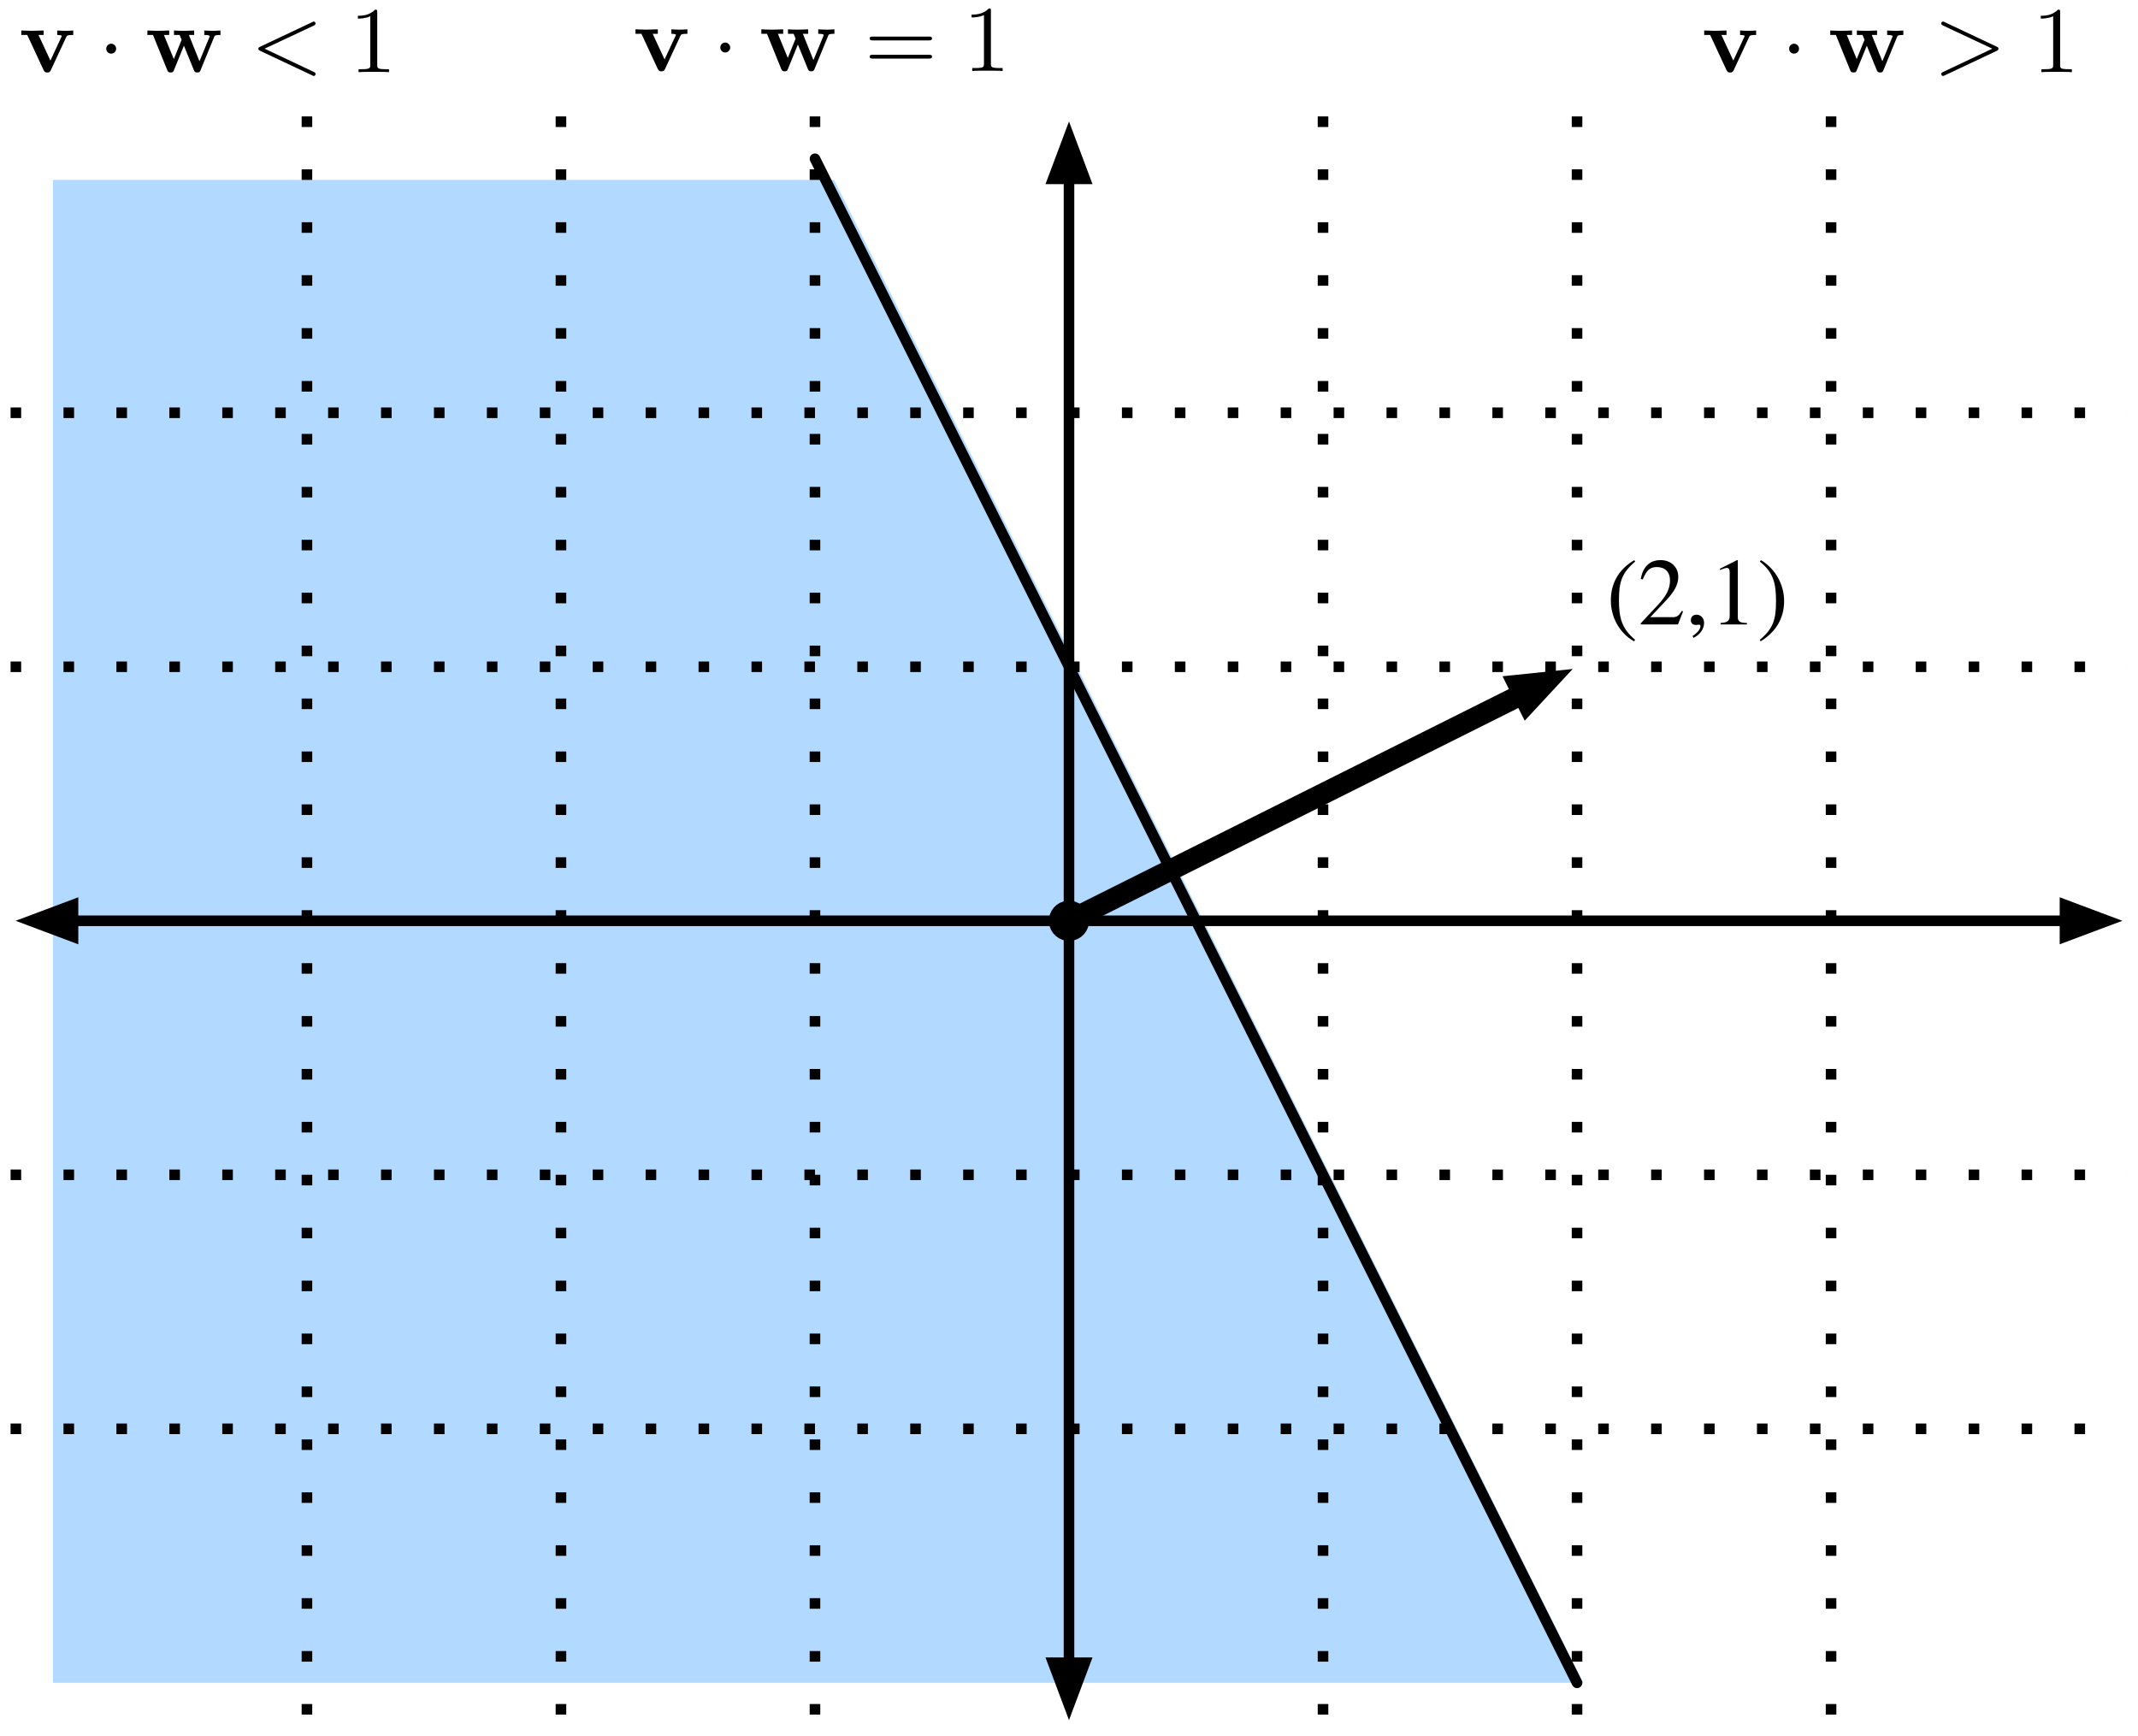
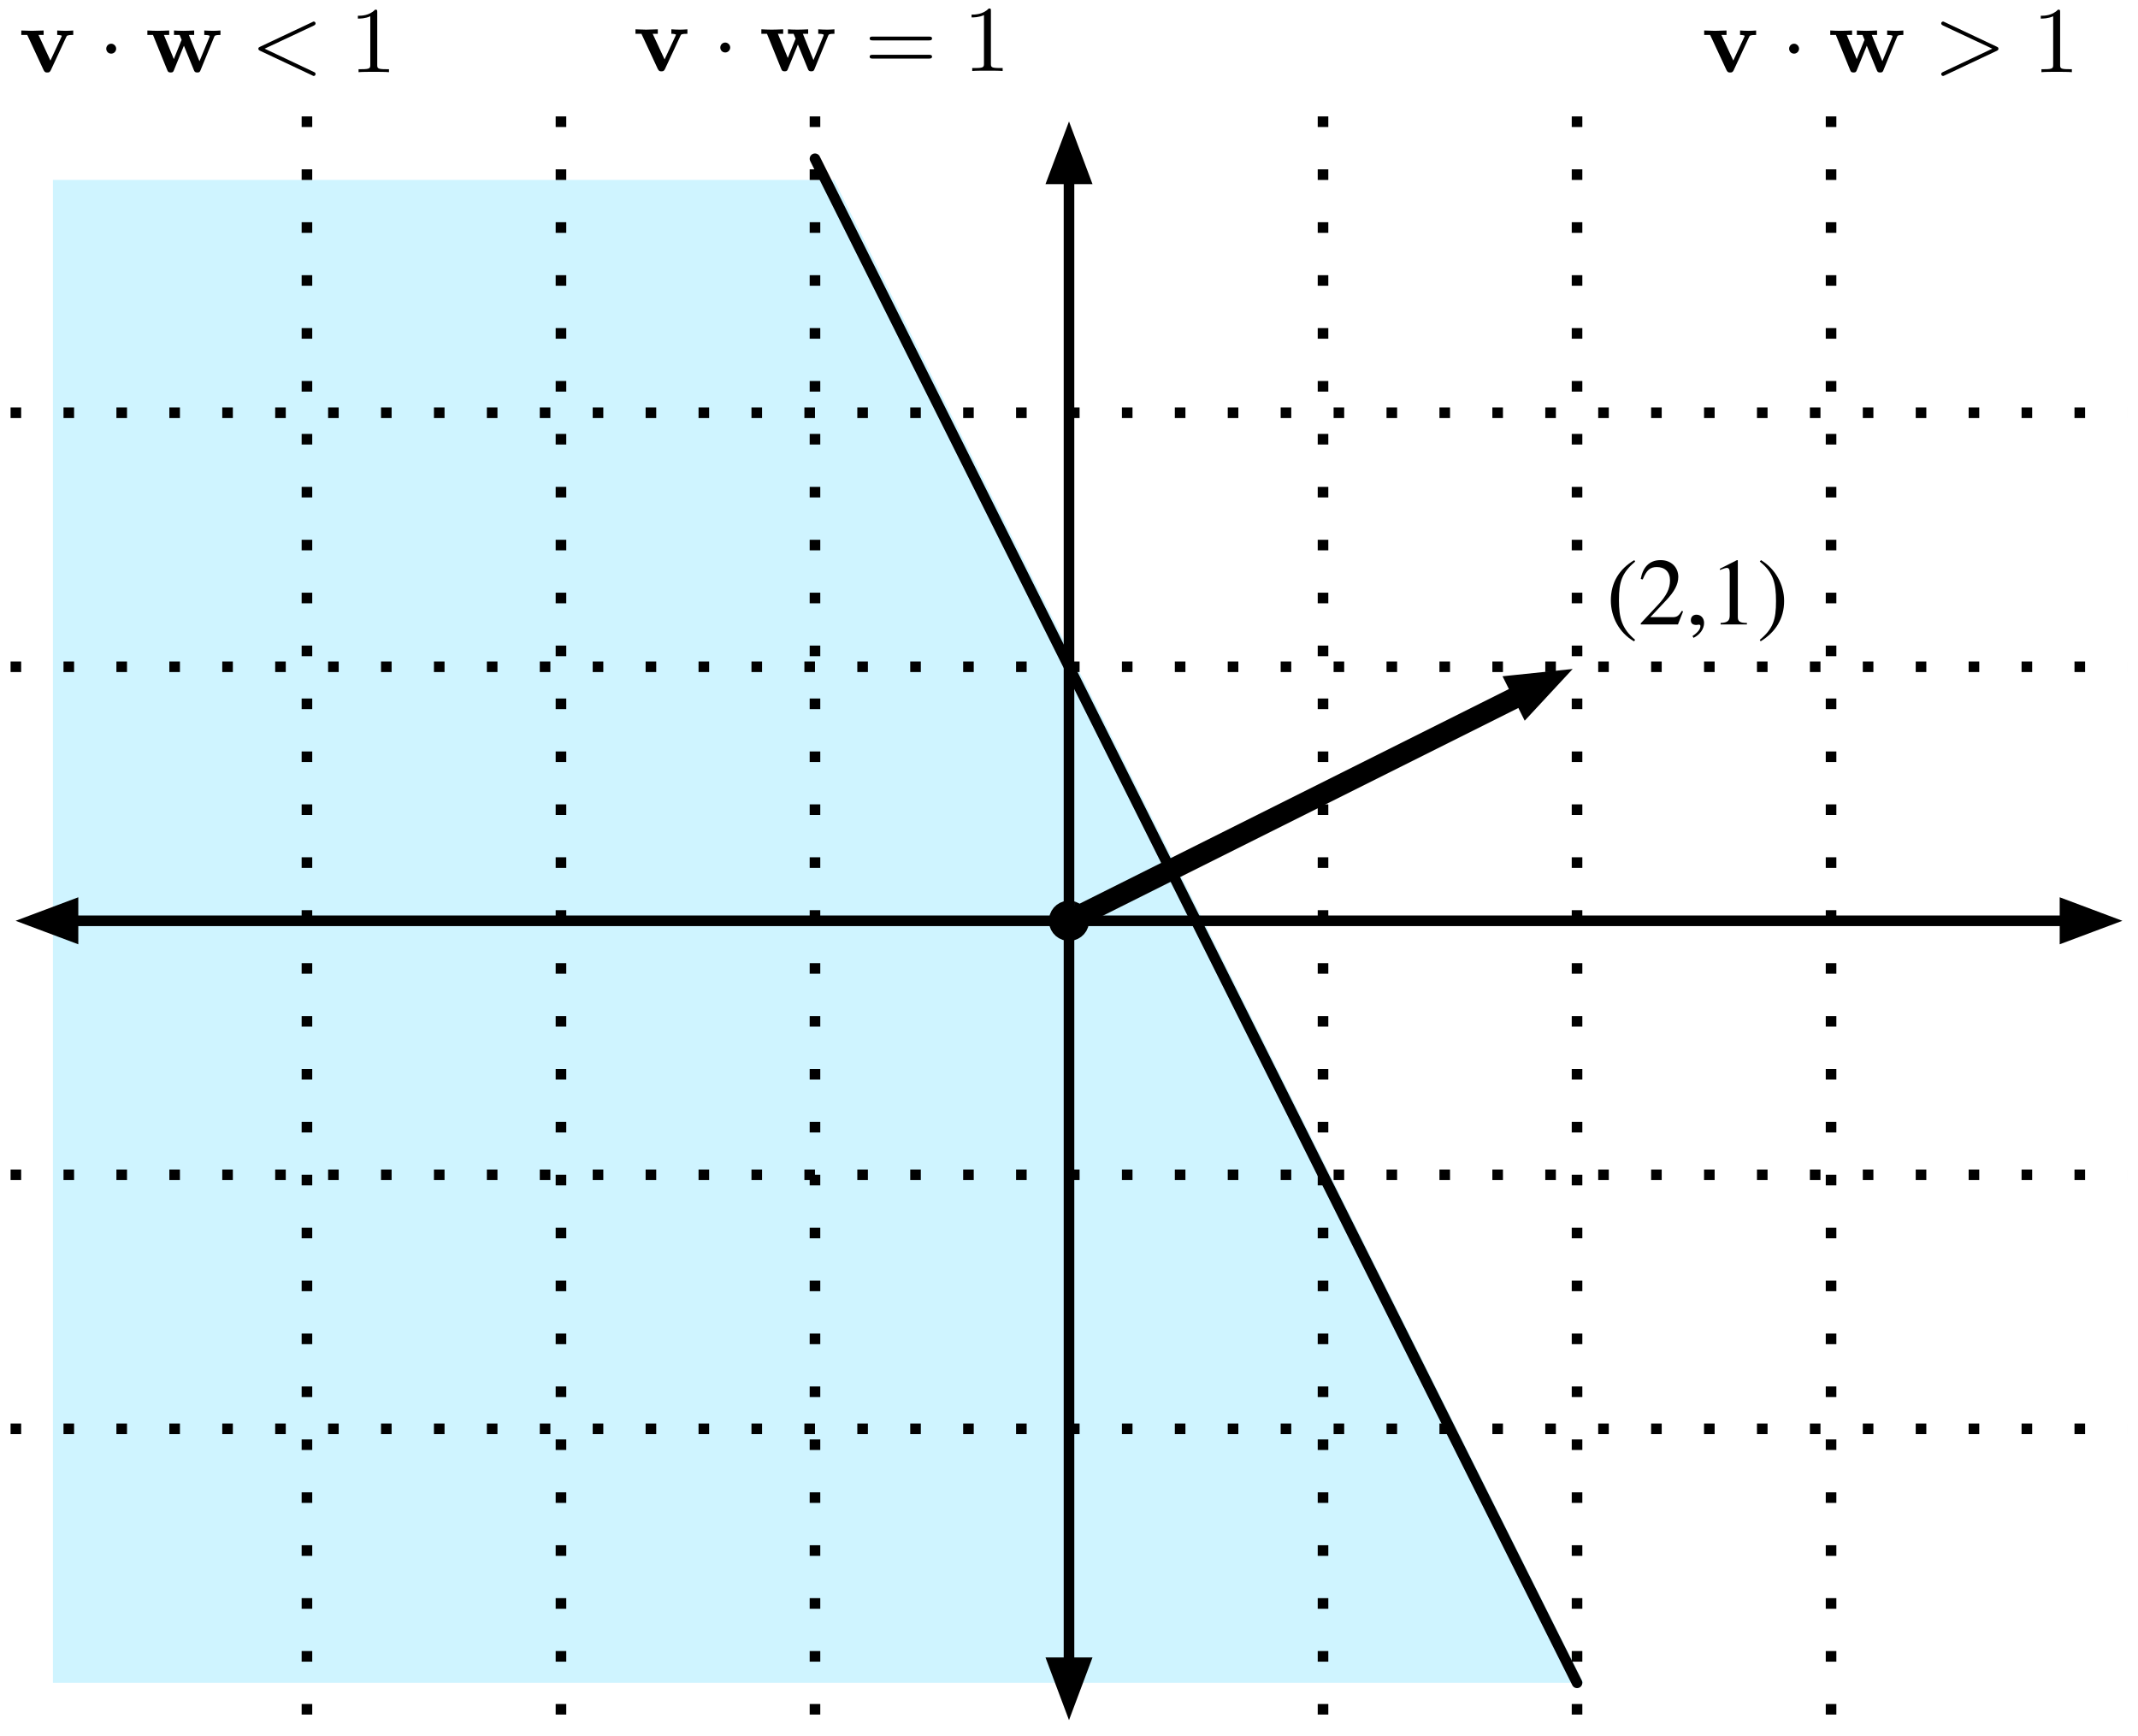
<svg xmlns="http://www.w3.org/2000/svg" xmlns:xlink="http://www.w3.org/1999/xlink" width="202pt" height="164pt" viewBox="0 0 202 164" version="1.1">
  <defs>
    <g>
      <symbol overflow="visible" id="glyph0-0">
        <path style="stroke:none;" d="" />
      </symbol>
      <symbol overflow="visible" id="glyph0-1">
        <path style="stroke:none;" d="M 2.734 1.453 C 1.469 0.391 1.203 -0.625 1.203 -2.297 C 1.203 -4.031 1.484 -4.875 2.734 -5.938 L 2.656 -6.078 C 1.219 -5.234 0.438 -3.938 0.438 -2.266 C 0.438 -0.734 1.203 0.781 2.625 1.594 Z M 2.734 1.453 " />
      </symbol>
      <symbol overflow="visible" id="glyph0-2">
        <path style="stroke:none;" d="M 4.266 -1.234 L 4.141 -1.281 C 3.844 -0.781 3.656 -0.688 3.281 -0.688 L 1.172 -0.688 L 2.656 -2.266 C 3.453 -3.109 3.812 -3.781 3.812 -4.5 C 3.812 -5.391 3.156 -6.078 2.141 -6.078 C 1.031 -6.078 0.453 -5.344 0.266 -4.297 L 0.453 -4.25 C 0.812 -5.125 1.141 -5.422 1.781 -5.422 C 2.547 -5.422 3.031 -4.969 3.031 -4.156 C 3.031 -3.391 2.703 -2.703 1.859 -1.812 L 0.266 -0.109 L 0.266 0 L 3.781 0 Z M 4.266 -1.234 " />
      </symbol>
      <symbol overflow="visible" id="glyph0-3">
        <path style="stroke:none;" d="M 0.75 1.266 C 1.375 0.969 1.75 0.406 1.75 -0.141 C 1.75 -0.609 1.438 -0.922 1.031 -0.922 C 0.719 -0.922 0.5 -0.719 0.5 -0.406 C 0.5 -0.094 0.688 0.047 1.016 0.047 C 1.109 0.047 1.203 0.016 1.281 0.016 C 1.344 0.016 1.406 0.078 1.406 0.141 C 1.406 0.438 1.156 0.766 0.656 1.094 Z M 0.75 1.266 " />
      </symbol>
      <symbol overflow="visible" id="glyph0-4">
        <path style="stroke:none;" d="M 3.547 0 L 3.547 -0.141 C 2.875 -0.141 2.688 -0.297 2.688 -0.688 L 2.688 -6.062 L 2.609 -6.078 L 1 -5.266 L 1 -5.141 L 1.234 -5.234 C 1.406 -5.297 1.562 -5.344 1.641 -5.344 C 1.844 -5.344 1.922 -5.203 1.922 -4.891 L 1.922 -0.859 C 1.922 -0.359 1.734 -0.172 1.062 -0.141 L 1.062 0 Z M 3.547 0 " />
      </symbol>
      <symbol overflow="visible" id="glyph0-5">
        <path style="stroke:none;" d="M 0.266 -5.938 C 1.562 -4.906 1.797 -3.875 1.797 -2.203 C 1.797 -0.453 1.531 0.391 0.266 1.453 L 0.344 1.594 C 1.766 0.719 2.562 -0.562 2.562 -2.219 C 2.562 -3.75 1.75 -5.25 0.375 -6.078 Z M 0.266 -5.938 " />
      </symbol>
      <symbol overflow="visible" id="glyph1-0">
        <path style="stroke:none;" d="" />
      </symbol>
      <symbol overflow="visible" id="glyph1-1">
        <path style="stroke:none;" d="M 4.484 -3.328 C 4.531 -3.453 4.578 -3.516 5.141 -3.516 L 5.141 -3.938 C 4.922 -3.922 4.656 -3.906 4.438 -3.906 C 4.219 -3.906 3.812 -3.922 3.625 -3.938 L 3.625 -3.516 C 3.797 -3.516 4.062 -3.484 4.062 -3.422 C 4.062 -3.406 4.047 -3.391 4.016 -3.312 L 2.984 -1.094 L 1.859 -3.516 L 2.344 -3.516 L 2.344 -3.938 C 2.047 -3.922 1.25 -3.906 1.234 -3.906 C 1 -3.906 0.594 -3.922 0.234 -3.938 L 0.234 -3.516 L 0.797 -3.516 L 2.344 -0.188 C 2.453 0.031 2.562 0.031 2.688 0.031 C 2.828 0.031 2.922 0.016 3.016 -0.172 Z M 4.484 -3.328 " />
      </symbol>
      <symbol overflow="visible" id="glyph1-2">
        <path style="stroke:none;" d="M 6.531 -3.328 C 6.578 -3.453 6.609 -3.516 7.125 -3.516 L 7.125 -3.938 C 6.922 -3.922 6.656 -3.906 6.453 -3.906 C 6.203 -3.906 5.797 -3.922 5.594 -3.938 L 5.594 -3.516 C 5.672 -3.516 6.109 -3.516 6.109 -3.406 C 6.109 -3.391 6.094 -3.328 6.078 -3.297 L 5.141 -1.031 L 4.141 -3.516 L 4.641 -3.516 L 4.641 -3.938 C 4.344 -3.922 3.891 -3.906 3.625 -3.906 C 3.25 -3.906 2.875 -3.922 2.734 -3.938 L 2.734 -3.516 L 3.266 -3.516 C 3.453 -3.078 3.453 -3.062 3.453 -3.047 C 3.453 -3.016 3.422 -2.953 3.406 -2.938 L 2.719 -1.234 L 1.781 -3.516 L 2.281 -3.516 L 2.281 -3.938 C 1.906 -3.922 1.547 -3.906 1.188 -3.906 C 0.906 -3.906 0.516 -3.922 0.219 -3.938 L 0.219 -3.516 L 0.75 -3.516 L 2.094 -0.203 C 2.156 -0.047 2.203 0.031 2.422 0.031 C 2.641 0.031 2.672 -0.047 2.734 -0.203 L 3.672 -2.5 L 4.609 -0.203 C 4.672 -0.047 4.719 0.031 4.938 0.031 C 5.156 0.031 5.188 -0.047 5.25 -0.203 Z M 6.531 -3.328 " />
      </symbol>
      <symbol overflow="visible" id="glyph2-0">
        <path style="stroke:none;" d="" />
      </symbol>
      <symbol overflow="visible" id="glyph2-1">
        <path style="stroke:none;" d="M 1.703 -2.219 C 1.703 -2.469 1.484 -2.688 1.234 -2.688 C 0.969 -2.688 0.766 -2.469 0.766 -2.219 C 0.766 -1.953 0.969 -1.75 1.234 -1.75 C 1.484 -1.75 1.703 -1.953 1.703 -2.219 Z M 1.703 -2.219 " />
      </symbol>
      <symbol overflow="visible" id="glyph3-0">
        <path style="stroke:none;" d="" />
      </symbol>
      <symbol overflow="visible" id="glyph3-1">
        <path style="stroke:none;" d="M 6.094 -2.891 C 6.219 -2.891 6.391 -2.891 6.391 -3.078 C 6.391 -3.25 6.219 -3.25 6.094 -3.25 L 0.781 -3.25 C 0.672 -3.25 0.5 -3.25 0.5 -3.078 C 0.5 -2.891 0.672 -2.891 0.797 -2.891 Z M 6.094 -1.172 C 6.219 -1.172 6.391 -1.172 6.391 -1.359 C 6.391 -1.531 6.219 -1.531 6.094 -1.531 L 0.797 -1.531 C 0.672 -1.531 0.5 -1.531 0.5 -1.359 C 0.5 -1.172 0.672 -1.172 0.781 -1.172 Z M 6.094 -1.172 " />
      </symbol>
      <symbol overflow="visible" id="glyph3-2">
        <path style="stroke:none;" d="M 2.609 -5.672 C 2.609 -5.875 2.609 -5.906 2.406 -5.906 C 1.859 -5.328 1.078 -5.328 0.781 -5.328 L 0.781 -5.062 C 0.969 -5.062 1.484 -5.062 1.953 -5.281 L 1.953 -0.703 C 1.953 -0.375 1.922 -0.281 1.125 -0.281 L 0.844 -0.281 L 0.844 0 C 1.156 -0.031 1.922 -0.031 2.281 -0.031 C 2.625 -0.031 3.406 -0.031 3.719 0 L 3.719 -0.281 L 3.422 -0.281 C 2.625 -0.281 2.609 -0.375 2.609 -0.703 Z M 2.609 -5.672 " />
      </symbol>
      <symbol overflow="visible" id="glyph4-0">
        <path style="stroke:none;" d="" />
      </symbol>
      <symbol overflow="visible" id="glyph4-1">
        <path style="stroke:none;" d="M 4.484 -3.328 C 4.531 -3.453 4.578 -3.516 5.141 -3.516 L 5.141 -3.938 C 4.922 -3.922 4.656 -3.906 4.438 -3.906 C 4.219 -3.906 3.812 -3.922 3.625 -3.938 L 3.625 -3.516 C 3.797 -3.516 4.062 -3.484 4.062 -3.422 C 4.062 -3.406 4.047 -3.391 4.016 -3.312 L 2.984 -1.094 L 1.859 -3.516 L 2.344 -3.516 L 2.344 -3.938 C 2.047 -3.922 1.25 -3.906 1.234 -3.906 C 1 -3.906 0.594 -3.922 0.234 -3.938 L 0.234 -3.516 L 0.797 -3.516 L 2.344 -0.188 C 2.453 0.031 2.562 0.031 2.688 0.031 C 2.828 0.031 2.922 0.016 3.016 -0.172 Z M 4.484 -3.328 " />
      </symbol>
      <symbol overflow="visible" id="glyph4-2">
        <path style="stroke:none;" d="M 6.531 -3.328 C 6.578 -3.453 6.609 -3.516 7.125 -3.516 L 7.125 -3.938 C 6.922 -3.922 6.656 -3.906 6.453 -3.906 C 6.203 -3.906 5.797 -3.922 5.594 -3.938 L 5.594 -3.516 C 5.672 -3.516 6.109 -3.516 6.109 -3.406 C 6.109 -3.391 6.094 -3.328 6.078 -3.297 L 5.141 -1.031 L 4.141 -3.516 L 4.641 -3.516 L 4.641 -3.938 C 4.344 -3.922 3.891 -3.906 3.625 -3.906 C 3.25 -3.906 2.875 -3.922 2.734 -3.938 L 2.734 -3.516 L 3.266 -3.516 C 3.453 -3.078 3.453 -3.062 3.453 -3.047 C 3.453 -3.016 3.422 -2.953 3.406 -2.938 L 2.719 -1.234 L 1.781 -3.516 L 2.281 -3.516 L 2.281 -3.938 C 1.906 -3.922 1.547 -3.906 1.188 -3.906 C 0.906 -3.906 0.516 -3.922 0.219 -3.938 L 0.219 -3.516 L 0.75 -3.516 L 2.094 -0.203 C 2.156 -0.047 2.203 0.031 2.422 0.031 C 2.641 0.031 2.672 -0.047 2.734 -0.203 L 3.672 -2.5 L 4.609 -0.203 C 4.672 -0.047 4.719 0.031 4.938 0.031 C 5.156 0.031 5.188 -0.047 5.25 -0.203 Z M 6.531 -3.328 " />
      </symbol>
      <symbol overflow="visible" id="glyph5-0">
        <path style="stroke:none;" d="" />
      </symbol>
      <symbol overflow="visible" id="glyph5-1">
        <path style="stroke:none;" d="M 1.703 -2.219 C 1.703 -2.469 1.484 -2.688 1.234 -2.688 C 0.969 -2.688 0.766 -2.469 0.766 -2.219 C 0.766 -1.953 0.969 -1.75 1.234 -1.75 C 1.484 -1.75 1.703 -1.953 1.703 -2.219 Z M 1.703 -2.219 " />
      </symbol>
      <symbol overflow="visible" id="glyph6-0">
        <path style="stroke:none;" d="" />
      </symbol>
      <symbol overflow="visible" id="glyph6-1">
        <path style="stroke:none;" d="M 5.984 -2.016 C 6.078 -2.062 6.141 -2.109 6.141 -2.219 C 6.141 -2.328 6.078 -2.359 5.984 -2.406 L 1.078 -4.719 C 0.953 -4.781 0.938 -4.781 0.906 -4.781 C 0.812 -4.781 0.734 -4.703 0.734 -4.609 C 0.734 -4.531 0.781 -4.469 0.906 -4.406 L 5.562 -2.219 L 0.906 -0.016 C 0.781 0.047 0.734 0.094 0.734 0.172 C 0.734 0.281 0.812 0.359 0.906 0.359 C 0.938 0.359 0.953 0.359 1.078 0.297 Z M 5.984 -2.016 " />
      </symbol>
      <symbol overflow="visible" id="glyph7-0">
        <path style="stroke:none;" d="" />
      </symbol>
      <symbol overflow="visible" id="glyph7-1">
        <path style="stroke:none;" d="M 2.609 -5.672 C 2.609 -5.875 2.609 -5.906 2.406 -5.906 C 1.859 -5.328 1.078 -5.328 0.781 -5.328 L 0.781 -5.062 C 0.969 -5.062 1.484 -5.062 1.953 -5.281 L 1.953 -0.703 C 1.953 -0.375 1.922 -0.281 1.125 -0.281 L 0.844 -0.281 L 0.844 0 C 1.156 -0.031 1.922 -0.031 2.281 -0.031 C 2.625 -0.031 3.406 -0.031 3.719 0 L 3.719 -0.281 L 3.422 -0.281 C 2.625 -0.281 2.609 -0.375 2.609 -0.703 Z M 2.609 -5.672 " />
      </symbol>
      <symbol overflow="visible" id="glyph8-0">
        <path style="stroke:none;" d="" />
      </symbol>
      <symbol overflow="visible" id="glyph8-1">
        <path style="stroke:none;" d="M 5.984 -4.406 C 6.094 -4.469 6.141 -4.516 6.141 -4.609 C 6.141 -4.703 6.062 -4.781 5.969 -4.781 C 5.938 -4.781 5.922 -4.781 5.812 -4.719 L 0.906 -2.406 C 0.812 -2.359 0.734 -2.328 0.734 -2.219 C 0.734 -2.109 0.812 -2.062 0.906 -2.016 L 5.812 0.297 C 5.922 0.359 5.938 0.359 5.969 0.359 C 6.062 0.359 6.141 0.281 6.141 0.172 C 6.141 0.078 6.094 0.031 5.984 -0.016 L 1.328 -2.219 Z M 5.984 -4.406 " />
      </symbol>
    </g>
    <clipPath id="clip1">
      <path d="M 60 2 L 65 2 L 65 6.918 L 60 6.918 Z M 60 2 " />
    </clipPath>
    <clipPath id="clip2">
      <path d="M 71 2 L 79 2 L 79 6.918 L 71 6.918 Z M 71 2 " />
    </clipPath>
    <clipPath id="clip3">
      <path d="M 82 0.566 L 94.773 0.566 L 94.773 6.918 L 82 6.918 Z M 82 0.566 " />
    </clipPath>
    <clipPath id="clip4">
      <path d="M 183 2 L 189 2 L 189 7.918 L 183 7.918 Z M 183 2 " />
    </clipPath>
    <clipPath id="clip5">
      <path d="M 192 0.098 L 195.801 0.098 L 195.801 7 L 192 7 Z M 192 0.098 " />
    </clipPath>
    <clipPath id="clip6">
      <path d="M 24 2 L 30 2 L 30 7.918 L 24 7.918 Z M 24 2 " />
    </clipPath>
    <clipPath id="clip7">
      <path d="M 33 0.098 L 36.801 0.098 L 36.801 7 L 33 7 Z M 33 0.098 " />
    </clipPath>
  </defs>
  <g id="surface1">
-     <path style=" stroke:none;fill-rule:nonzero;fill:rgb(69.804%,85.098%,100%);fill-opacity:1;" d="M 78.805 17 L 5 17 L 5 159 L 149.602 159 Z M 78.805 17 " />
+     <path style=" stroke:none;fill-rule:nonzero;fill:rgb(81.177%,95.686%,100%);fill-opacity:1;" d="M 78.805 17 L 5 17 L 5 159 L 149.602 159 Z M 78.805 17 " />
    <path style="fill:none;stroke-width:1;stroke-linecap:butt;stroke-linejoin:round;stroke:rgb(0%,0%,0%);stroke-opacity:1;stroke-miterlimit:10;" d="M 5.898 76 L 194.102 76 " transform="matrix(1,0,0,1,1,11)" />
    <path style="fill-rule:nonzero;fill:rgb(0%,0%,0%);fill-opacity:1;stroke-width:1;stroke-linecap:butt;stroke-linejoin:miter;stroke:rgb(0%,0%,0%);stroke-opacity:1;stroke-miterlimit:10;" d="M 198.102 76 L 194.102 74.5 L 194.102 77.5 Z M 198.102 76 " transform="matrix(1,0,0,1,1,11)" />
    <path style="fill-rule:nonzero;fill:rgb(0%,0%,0%);fill-opacity:1;stroke-width:1;stroke-linecap:butt;stroke-linejoin:miter;stroke:rgb(0%,0%,0%);stroke-opacity:1;stroke-miterlimit:10;" d="M 1.898 76 L 5.898 77.5 L 5.898 74.5 Z M 1.898 76 " transform="matrix(1,0,0,1,1,11)" />
    <path style="fill:none;stroke-width:1;stroke-linecap:butt;stroke-linejoin:round;stroke:rgb(0%,0%,0%);stroke-opacity:1;stroke-miterlimit:10;" d="M 100 5.898 L 100 146.102 " transform="matrix(1,0,0,1,1,11)" />
    <path style="fill-rule:nonzero;fill:rgb(0%,0%,0%);fill-opacity:1;stroke-width:1;stroke-linecap:butt;stroke-linejoin:miter;stroke:rgb(0%,0%,0%);stroke-opacity:1;stroke-miterlimit:10;" d="M 100 150.102 L 101.5 146.102 L 98.5 146.102 Z M 100 150.102 " transform="matrix(1,0,0,1,1,11)" />
    <path style="fill-rule:nonzero;fill:rgb(0%,0%,0%);fill-opacity:1;stroke-width:1;stroke-linecap:butt;stroke-linejoin:miter;stroke:rgb(0%,0%,0%);stroke-opacity:1;stroke-miterlimit:10;" d="M 100 1.898 L 98.5 5.898 L 101.5 5.898 Z M 100 1.898 " transform="matrix(1,0,0,1,1,11)" />
    <path style="fill:none;stroke-width:1;stroke-linecap:butt;stroke-linejoin:round;stroke:rgb(0%,0%,0%);stroke-opacity:1;stroke-dasharray:1,4;stroke-miterlimit:10;" d="M 124 0 L 124 152 " transform="matrix(1,0,0,1,1,11)" />
    <path style="fill:none;stroke-width:1;stroke-linecap:butt;stroke-linejoin:round;stroke:rgb(0%,0%,0%);stroke-opacity:1;stroke-dasharray:1,4;stroke-miterlimit:10;" d="M 148 0 L 148 152 " transform="matrix(1,0,0,1,1,11)" />
    <path style="fill:none;stroke-width:1;stroke-linecap:butt;stroke-linejoin:round;stroke:rgb(0%,0%,0%);stroke-opacity:1;stroke-dasharray:1,4;stroke-miterlimit:10;" d="M 172 0 L 172 152 " transform="matrix(1,0,0,1,1,11)" />
    <path style="fill:none;stroke-width:1;stroke-linecap:butt;stroke-linejoin:round;stroke:rgb(0%,0%,0%);stroke-opacity:1;stroke-dasharray:1,4;stroke-miterlimit:10;" d="M 76 0 L 76 152 " transform="matrix(1,0,0,1,1,11)" />
    <path style="fill:none;stroke-width:1;stroke-linecap:butt;stroke-linejoin:round;stroke:rgb(0%,0%,0%);stroke-opacity:1;stroke-dasharray:1,4;stroke-miterlimit:10;" d="M 28 0 L 28 152 " transform="matrix(1,0,0,1,1,11)" />
    <path style="fill:none;stroke-width:1;stroke-linecap:butt;stroke-linejoin:round;stroke:rgb(0%,0%,0%);stroke-opacity:1;stroke-dasharray:1,4;stroke-miterlimit:10;" d="M 52 0 L 52 152 " transform="matrix(1,0,0,1,1,11)" />
    <path style="fill:none;stroke-width:1;stroke-linecap:butt;stroke-linejoin:round;stroke:rgb(0%,0%,0%);stroke-opacity:1;stroke-dasharray:1,4;stroke-miterlimit:10;" d="M 0 52 L 200 52 " transform="matrix(1,0,0,1,1,11)" />
    <path style="fill:none;stroke-width:1;stroke-linecap:butt;stroke-linejoin:round;stroke:rgb(0%,0%,0%);stroke-opacity:1;stroke-dasharray:1,4;stroke-miterlimit:10;" d="M 0 28 L 200 28 " transform="matrix(1,0,0,1,1,11)" />
    <path style="fill:none;stroke-width:1;stroke-linecap:butt;stroke-linejoin:round;stroke:rgb(0%,0%,0%);stroke-opacity:1;stroke-dasharray:1,4;stroke-miterlimit:10;" d="M 0 100 L 200 100 " transform="matrix(1,0,0,1,1,11)" />
    <path style="fill:none;stroke-width:1;stroke-linecap:butt;stroke-linejoin:round;stroke:rgb(0%,0%,0%);stroke-opacity:1;stroke-dasharray:1,4;stroke-miterlimit:10;" d="M 0 124 L 200 124 " transform="matrix(1,0,0,1,1,11)" />
    <g style="fill:rgb(0%,0%,0%);fill-opacity:1;">
      <use xlink:href="#glyph0-1" x="151.756" y="59" />
      <use xlink:href="#glyph0-2" x="154.753" y="59" />
      <use xlink:href="#glyph0-3" x="159.253" y="59" />
      <use xlink:href="#glyph0-4" x="161.503" y="59" />
      <use xlink:href="#glyph0-5" x="166.003" y="59" />
    </g>
    <path style="fill:none;stroke-width:2;stroke-linecap:butt;stroke-linejoin:round;stroke:rgb(0%,0%,0%);stroke-opacity:1;stroke-miterlimit:10;" d="M 142.902 54.551 L 100.805 75.598 " transform="matrix(1,0,0,1,1,11)" />
    <path style="fill-rule:nonzero;fill:rgb(0%,0%,0%);fill-opacity:1;stroke-width:2;stroke-linecap:butt;stroke-linejoin:miter;stroke:rgb(0%,0%,0%);stroke-opacity:1;stroke-miterlimit:10;" d="M 100.285 75.145 C 100.758 75.305 101.012 75.812 100.855 76.285 C 100.695 76.758 100.188 77.012 99.715 76.855 C 99.242 76.695 98.988 76.188 99.145 75.715 C 99.305 75.242 99.812 74.988 100.285 75.145 " transform="matrix(1,0,0,1,1,11)" />
    <path style="fill-rule:nonzero;fill:rgb(0%,0%,0%);fill-opacity:1;stroke-width:2;stroke-linecap:butt;stroke-linejoin:miter;stroke:rgb(0%,0%,0%);stroke-opacity:1;stroke-miterlimit:10;" d="M 145.047 53.477 L 142.5 53.742 L 143.305 55.355 Z M 145.047 53.477 " transform="matrix(1,0,0,1,1,11)" />
    <path style="fill:none;stroke-width:1;stroke-linecap:round;stroke-linejoin:round;stroke:rgb(0%,0%,0%);stroke-opacity:1;stroke-miterlimit:10;" d="M 76 4 L 148 148 " transform="matrix(1,0,0,1,1,11)" />
    <g clip-path="url(#clip1)" clip-rule="nonzero">
      <g style="fill:rgb(0%,0%,0%);fill-opacity:1;">
        <use xlink:href="#glyph1-1" x="59.806" y="6.708" />
      </g>
    </g>
    <g style="fill:rgb(0%,0%,0%);fill-opacity:1;">
      <use xlink:href="#glyph2-1" x="67.288" y="6.708" />
    </g>
    <g clip-path="url(#clip2)" clip-rule="nonzero">
      <g style="fill:rgb(0%,0%,0%);fill-opacity:1;">
        <use xlink:href="#glyph1-2" x="71.714" y="6.708" />
      </g>
    </g>
    <g clip-path="url(#clip3)" clip-rule="nonzero">
      <g style="fill:rgb(0%,0%,0%);fill-opacity:1;">
        <use xlink:href="#glyph3-1" x="81.667" y="6.708" />
        <use xlink:href="#glyph3-2" x="91.013" y="6.708" />
      </g>
    </g>
    <g style="fill:rgb(0%,0%,0%);fill-opacity:1;">
      <use xlink:href="#glyph4-1" x="160.779" y="6.818" />
    </g>
    <g style="fill:rgb(0%,0%,0%);fill-opacity:1;">
      <use xlink:href="#glyph5-1" x="168.272" y="6.818" />
    </g>
    <g style="fill:rgb(0%,0%,0%);fill-opacity:1;">
      <use xlink:href="#glyph4-2" x="172.705" y="6.818" />
    </g>
    <g clip-path="url(#clip4)" clip-rule="nonzero">
      <g style="fill:rgb(0%,0%,0%);fill-opacity:1;">
        <use xlink:href="#glyph6-1" x="182.674" y="6.818" />
      </g>
    </g>
    <g clip-path="url(#clip5)" clip-rule="nonzero">
      <g style="fill:rgb(0%,0%,0%);fill-opacity:1;">
        <use xlink:href="#glyph7-1" x="192.033" y="6.818" />
      </g>
    </g>
    <g style="fill:rgb(0%,0%,0%);fill-opacity:1;">
      <use xlink:href="#glyph4-1" x="1.779" y="6.818" />
    </g>
    <g style="fill:rgb(0%,0%,0%);fill-opacity:1;">
      <use xlink:href="#glyph5-1" x="9.272" y="6.818" />
    </g>
    <g style="fill:rgb(0%,0%,0%);fill-opacity:1;">
      <use xlink:href="#glyph4-2" x="13.705" y="6.818" />
    </g>
    <g clip-path="url(#clip6)" clip-rule="nonzero">
      <g style="fill:rgb(0%,0%,0%);fill-opacity:1;">
        <use xlink:href="#glyph8-1" x="23.674" y="6.818" />
      </g>
    </g>
    <g clip-path="url(#clip7)" clip-rule="nonzero">
      <g style="fill:rgb(0%,0%,0%);fill-opacity:1;">
        <use xlink:href="#glyph7-1" x="33.033" y="6.818" />
      </g>
    </g>
  </g>
</svg>
